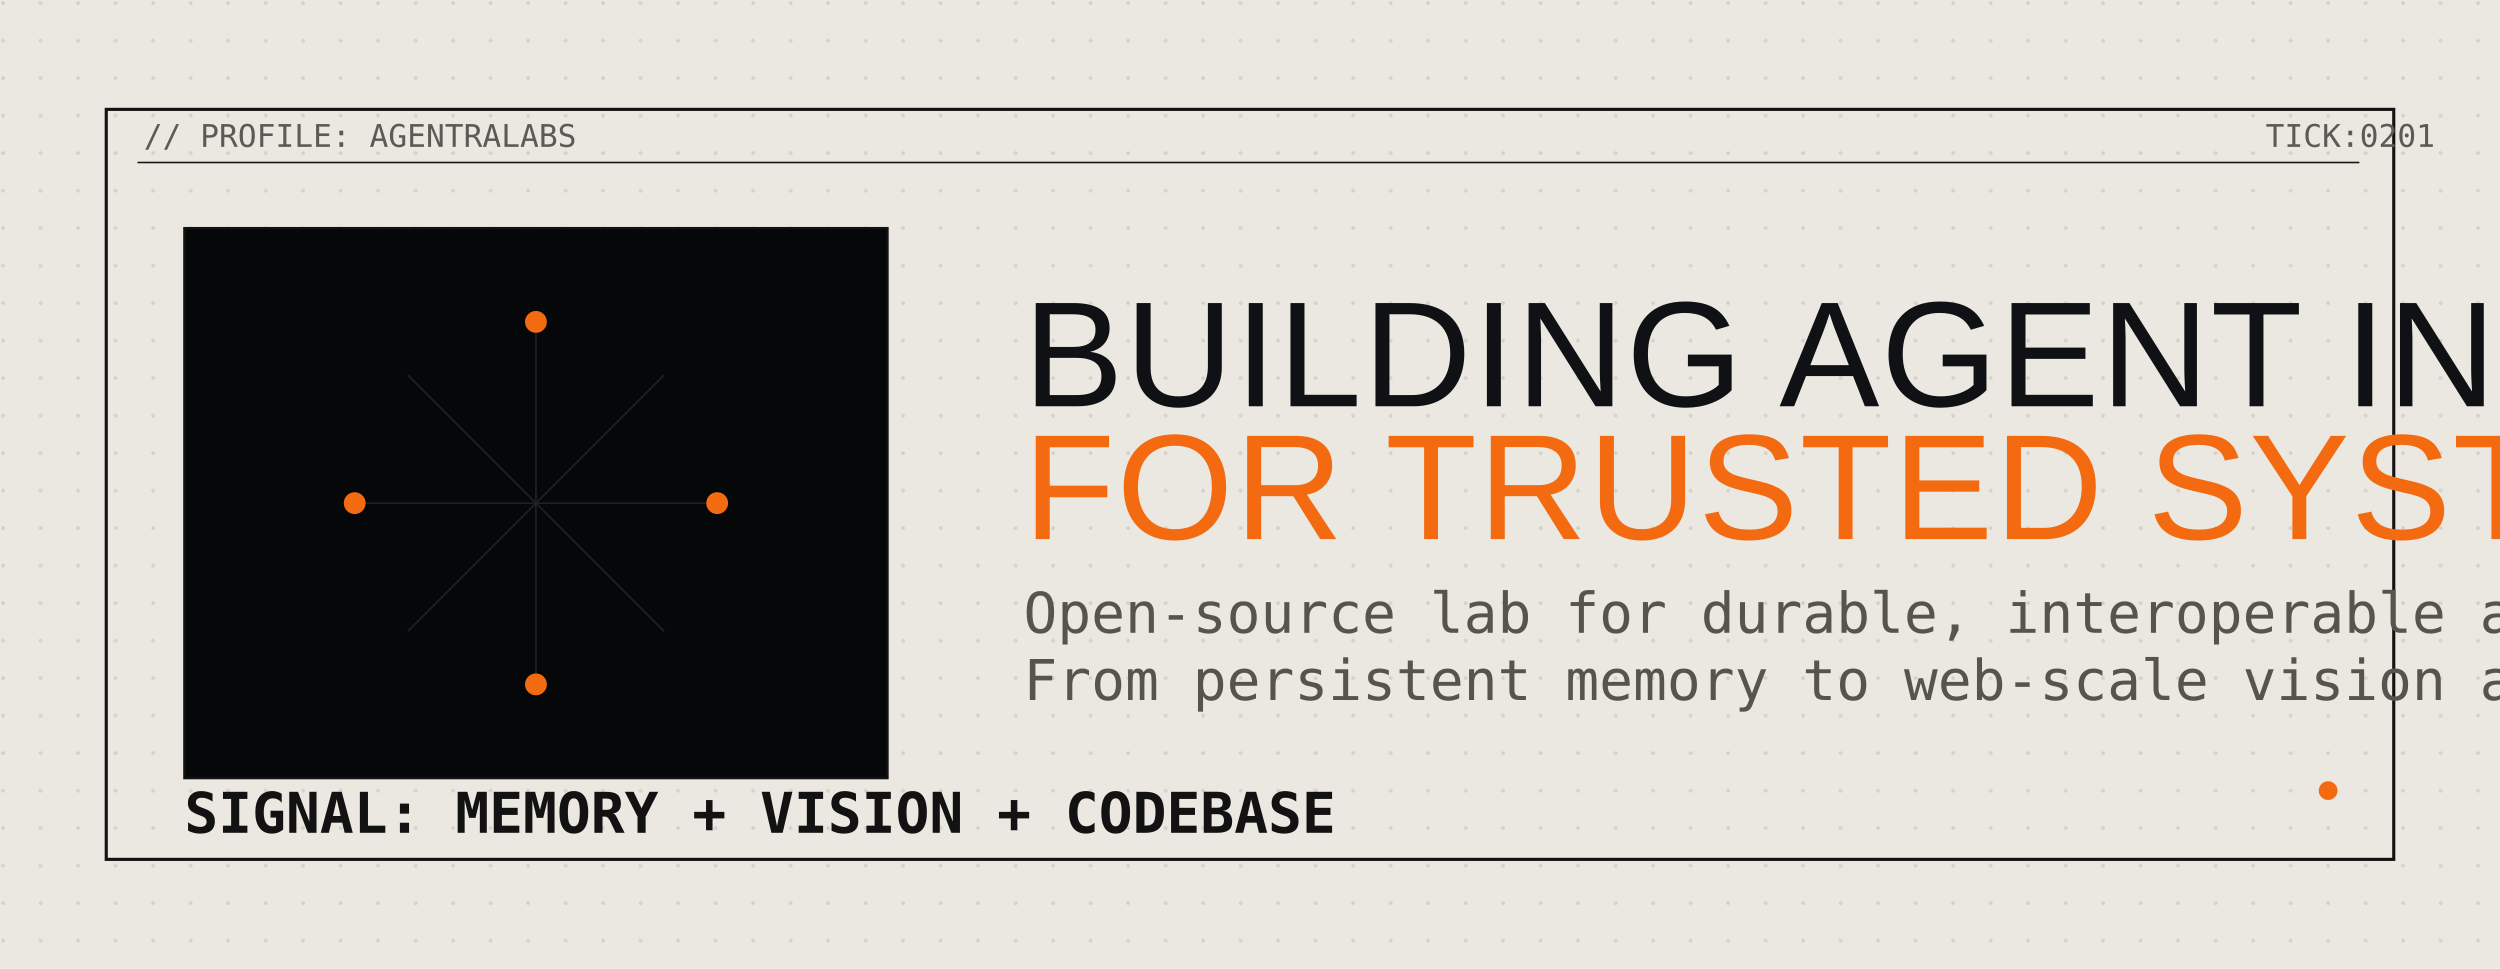
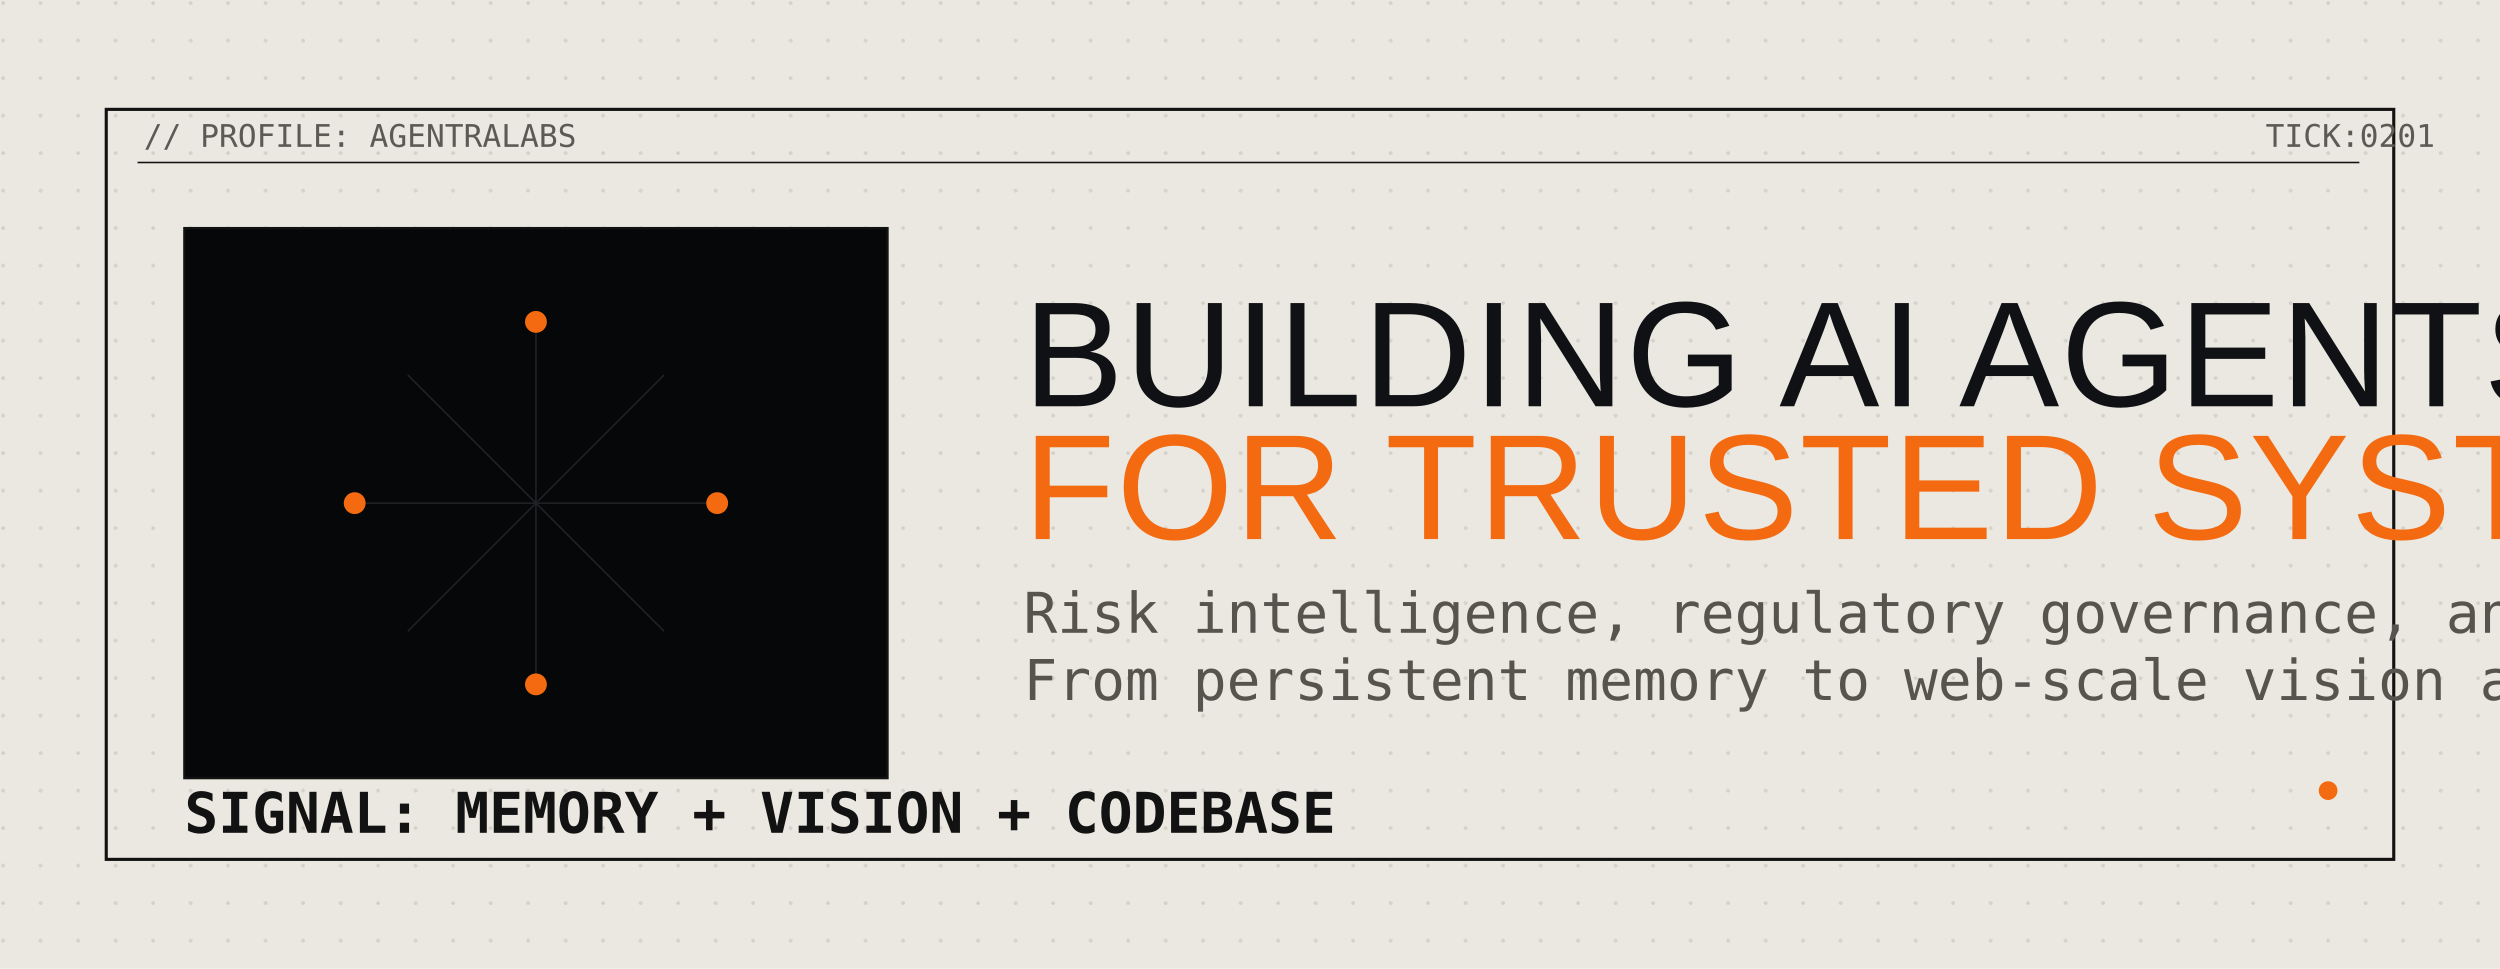
<svg xmlns="http://www.w3.org/2000/svg" width="1600" height="620" viewBox="0 0 1600 620" fill="none">
  <defs>
    <pattern id="dots" x="0" y="0" width="24" height="24" patternUnits="userSpaceOnUse">
      <circle cx="2" cy="2" r="1.2" fill="#C9C5BD" />
    </pattern>
  </defs>
  <rect width="1600" height="620" fill="#EAE8E1" />
  <rect width="1600" height="620" fill="url(#dots)" opacity="0.7" />
  <rect x="68" y="70" width="1464" height="480" stroke="#121212" stroke-width="2" />
  <line x1="88" y1="104" x2="1510" y2="104" stroke="#121212" />
  <text x="92" y="94" fill="#5D5A55" font-family="IBM Plex Mono, monospace" font-size="20">// PROFILE: AGENTRALABS</text>
  <text x="1450" y="94" fill="#5D5A55" font-family="IBM Plex Mono, monospace" font-size="20">TICK:0201</text>
  <rect x="118" y="146" width="450" height="352" fill="#060708" stroke="#121212" stroke-width="1.5" />
  <line x1="343" y1="206" x2="343" y2="438" stroke="#202226" />
  <line x1="227" y1="322" x2="459" y2="322" stroke="#202226" />
  <line x1="261" y1="240" x2="425" y2="404" stroke="#202226" />
  <line x1="425" y1="240" x2="261" y2="404" stroke="#202226" />
  <circle cx="343" cy="206" r="7" fill="#F36A10" />
  <circle cx="343" cy="438" r="7" fill="#F36A10" />
  <circle cx="227" cy="322" r="7" fill="#F36A10" />
  <circle cx="459" cy="322" r="7" fill="#F36A10" />
  <text x="118" y="533" fill="#121212" font-family="IBM Plex Mono, monospace" font-size="36" font-weight="700">SIGNAL: MEMORY + VISION + CODEBASE</text>
-   <text x="655" y="260" fill="#0F1114" font-family="Bebas Neue, Arial" font-size="96" letter-spacing="1">BUILDING AGENT INFRASTRUCTURE</text>
+   <text x="655" y="260" fill="#0F1114" font-family="Bebas Neue, Arial" font-size="96" letter-spacing="1">BUILDING AI AGENTS</text>
  <text x="655" y="345" fill="#F36A10" font-family="Bebas Neue, Arial" font-size="96" letter-spacing="1">FOR TRUSTED SYSTEMS</text>
-   <text x="655" y="405" fill="#57544E" font-family="IBM Plex Mono, monospace" font-size="36">Open-source lab for durable, interoperable agent systems.</text>
+   <text x="655" y="405" fill="#57544E" font-family="IBM Plex Mono, monospace" font-size="36">Risk intelligence, regulatory governance, and resilient infrastructure.</text>
  <text x="655" y="448" fill="#57544E" font-family="IBM Plex Mono, monospace" font-size="36">From persistent memory to web-scale vision and semantic code intelligence.</text>
  <circle cx="1490" cy="506" r="6" fill="#F36A10" />
</svg>
